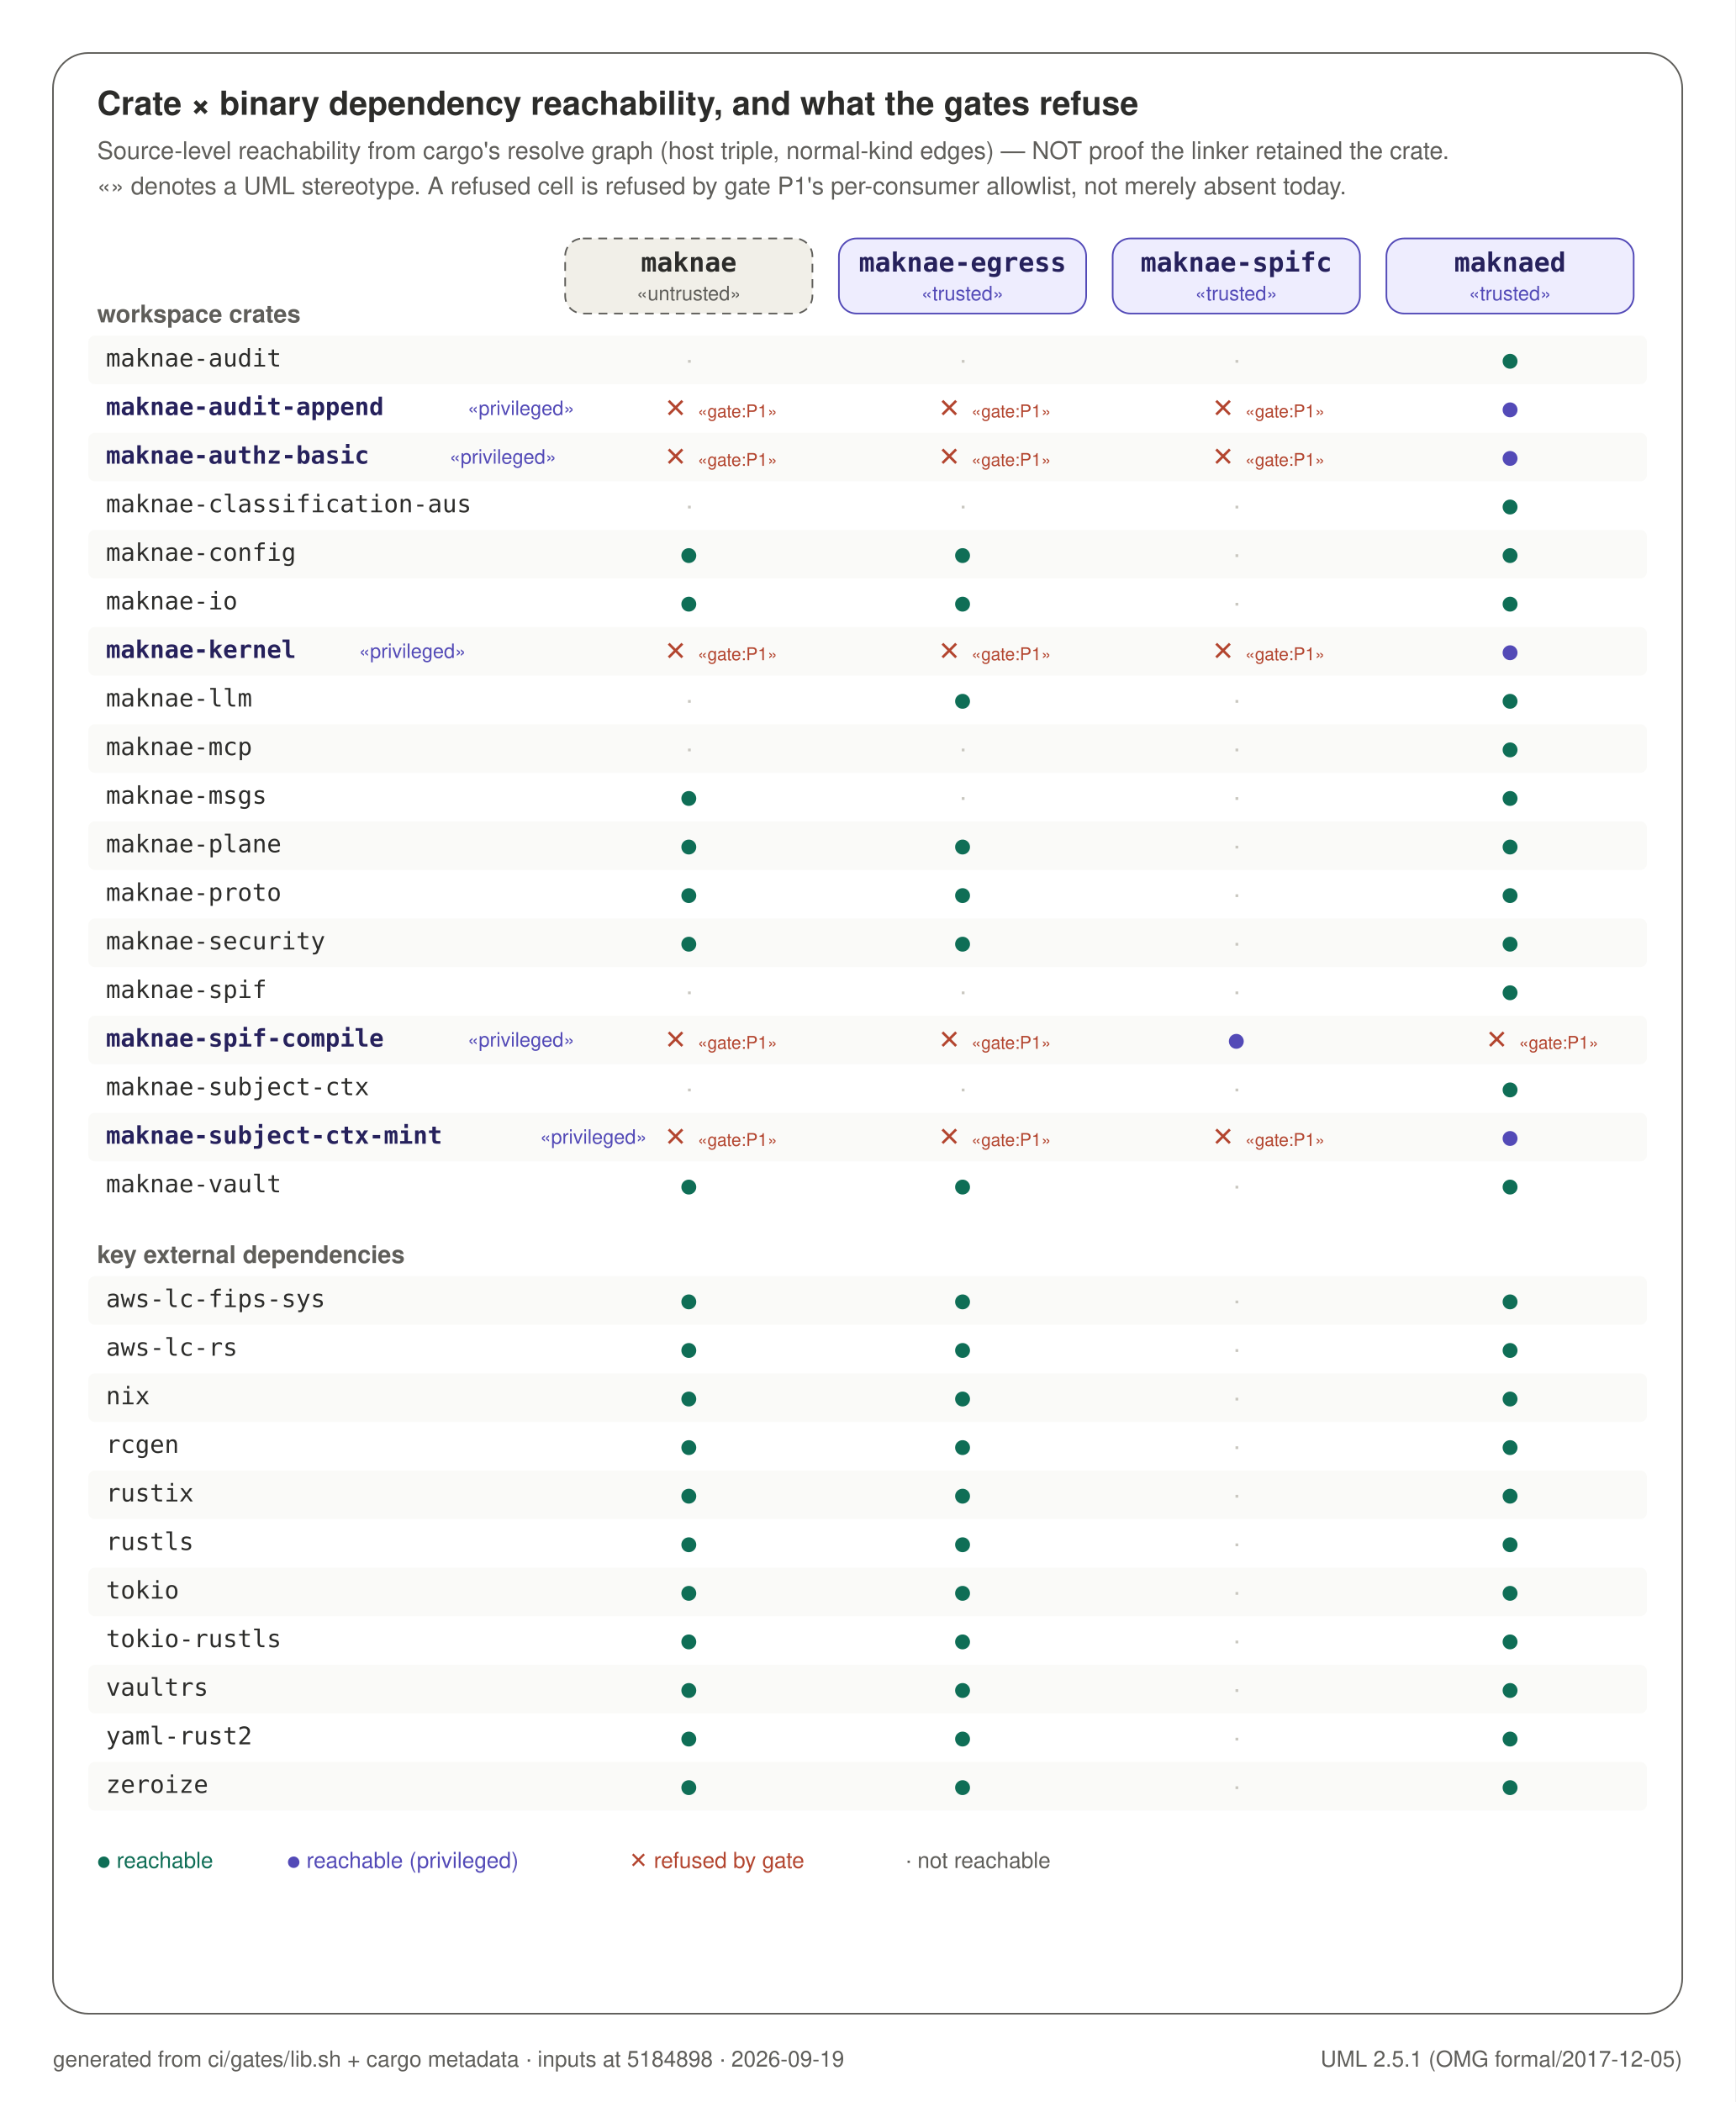
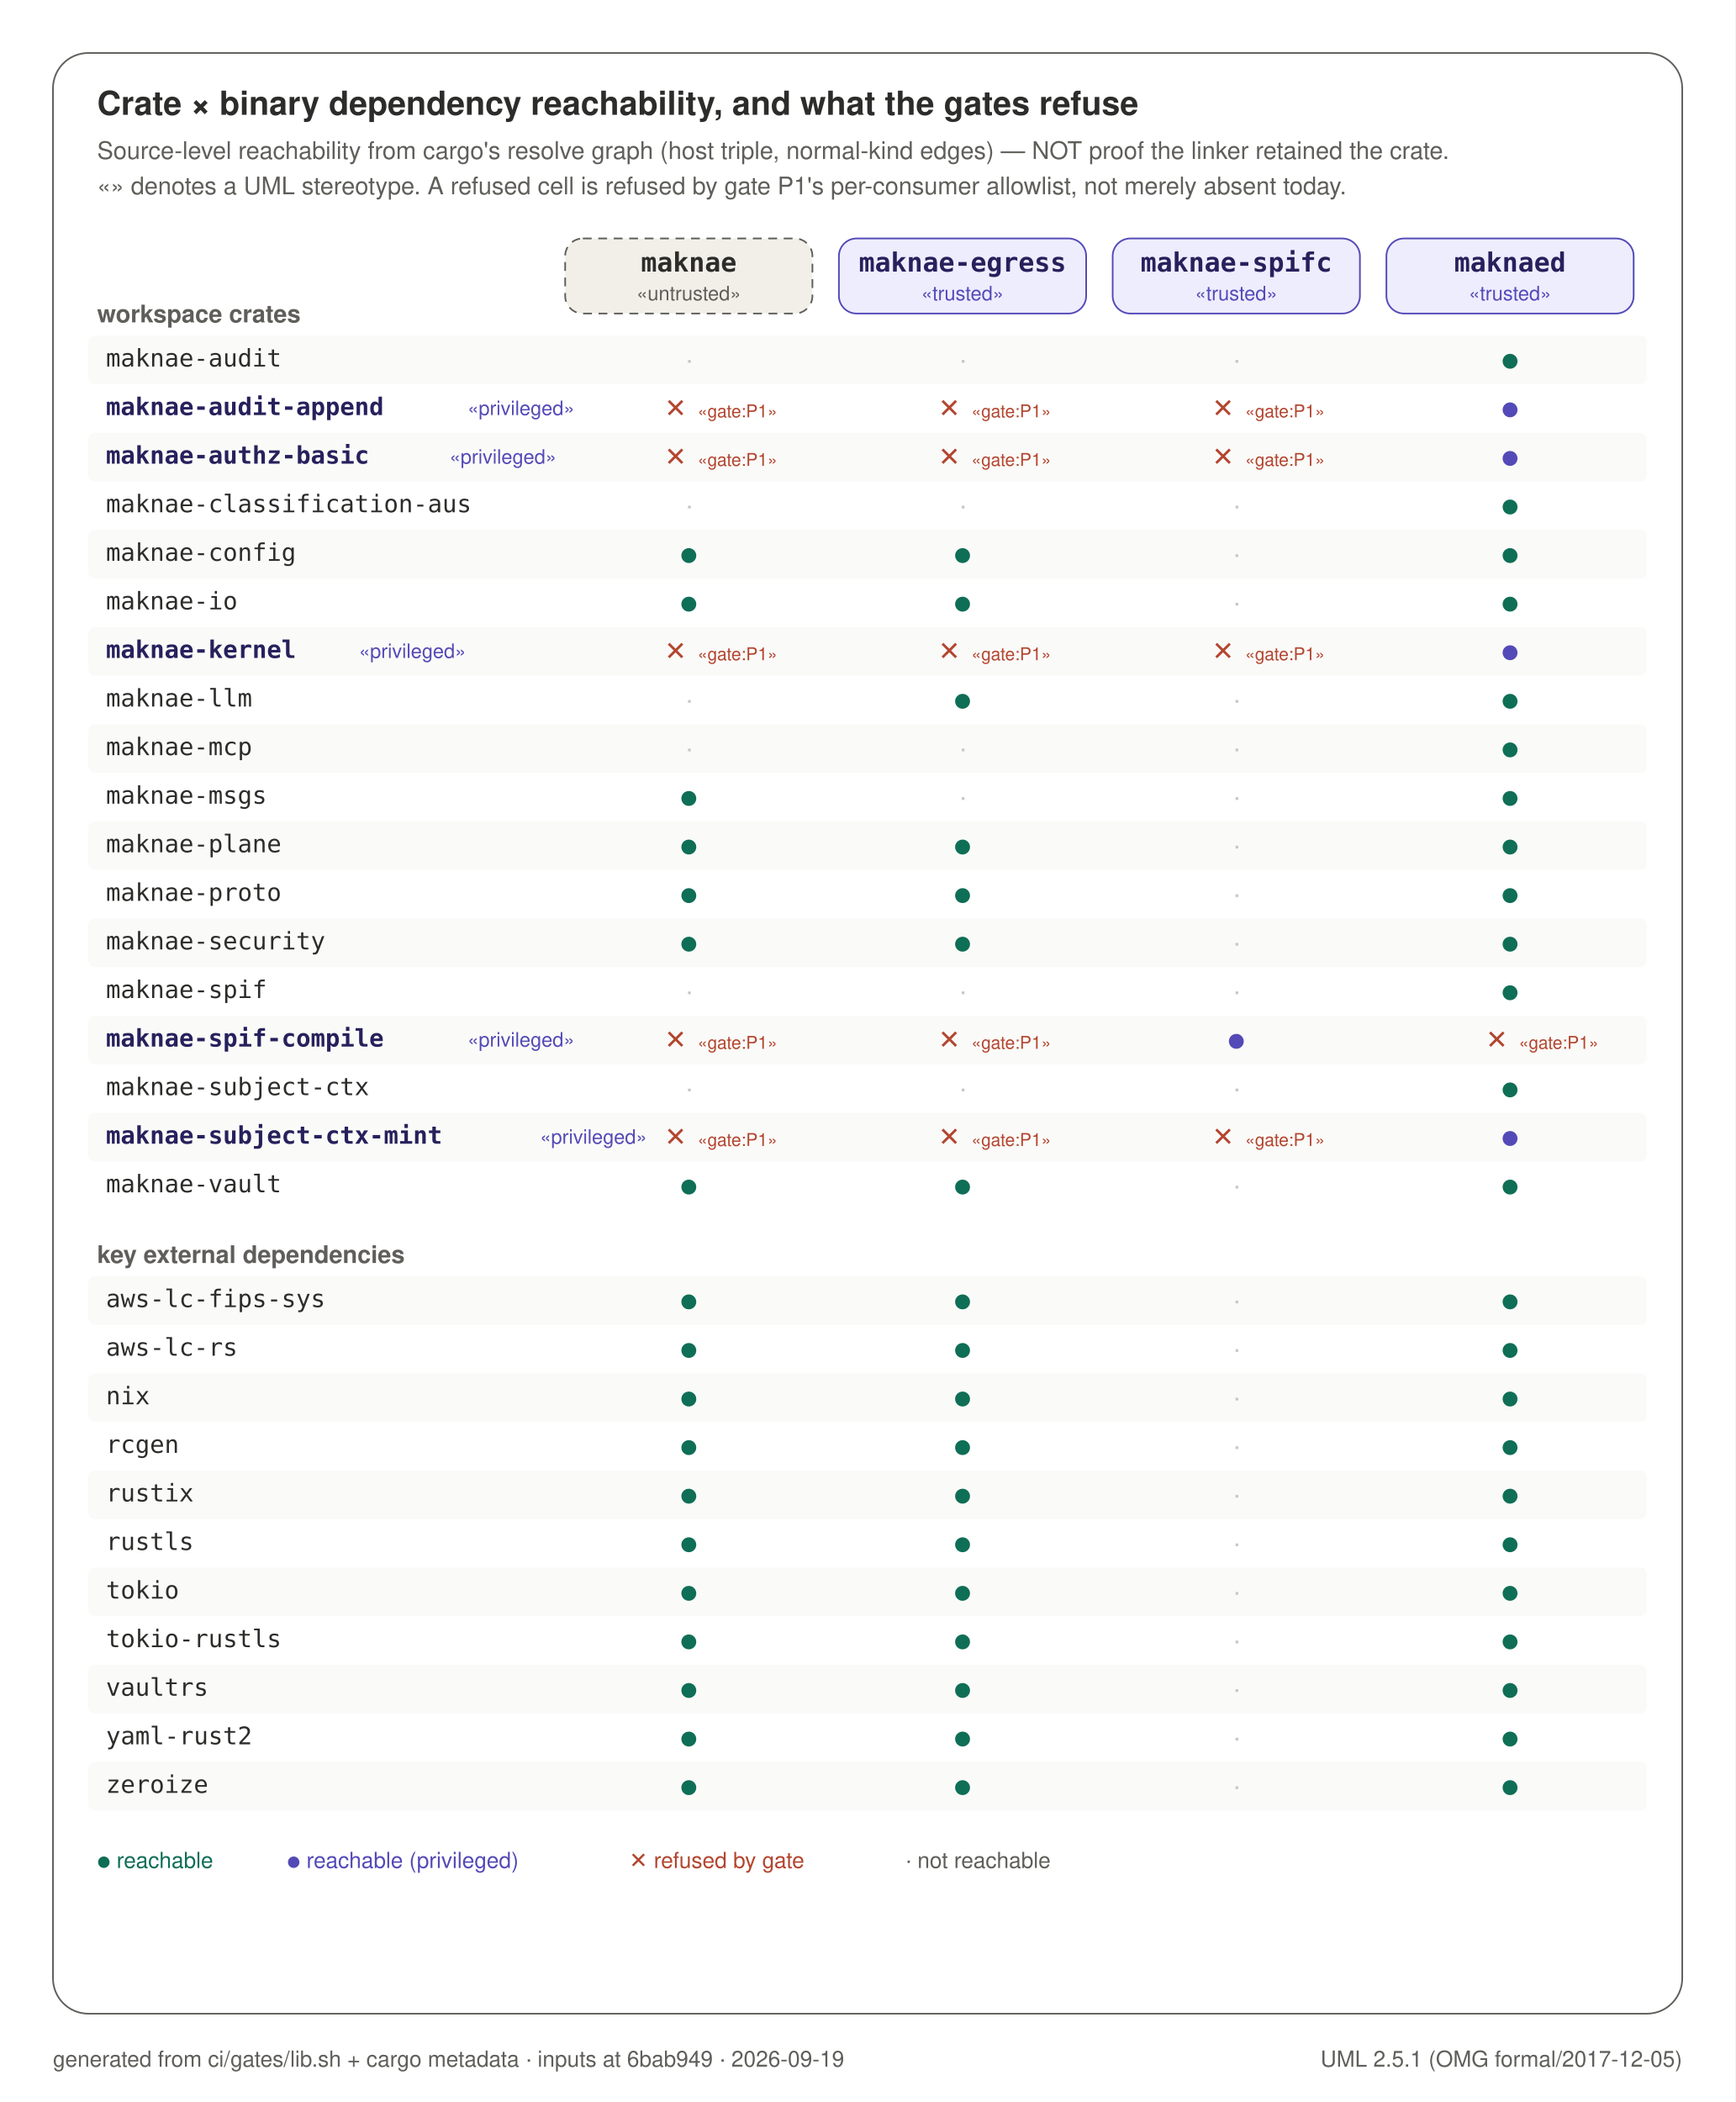
<svg xmlns="http://www.w3.org/2000/svg" width="786" height="952" viewBox="0 0 786 952" role="img">
  <rect x="0" y="0" width="786" height="952" fill="#FFFFFF" />
  <rect x="24" y="24" width="738" height="888" rx="16" fill="#FFFFFF" stroke="#5F5E5A" stroke-width="0.75" />
  <text x="44" y="52" text-anchor="start" font-family="Helvetica, Arial, sans-serif" font-size="15" font-weight="600" fill="#2C2C2A">Crate × binary dependency reachability, and what the gates refuse</text>
  <text x="44" y="72" text-anchor="start" font-family="Helvetica, Arial, sans-serif" font-size="11" font-weight="400" fill="#5F5E5A">Source-level reachability from cargo's resolve graph (host triple, normal-kind edges) — NOT proof the linker retained the crate.</text>
  <text x="44" y="88" text-anchor="start" font-family="Helvetica, Arial, sans-serif" font-size="11" font-weight="400" fill="#5F5E5A">«» denotes a UML stereotype. A refused cell is refused by gate P1's per-consumer allowlist, not merely absent today.</text>
  <rect x="256" y="108" width="112" height="34" rx="8" fill="#F1EFE8" stroke="#5F5E5A" stroke-width="0.75" stroke-dasharray="4 3" />
  <text x="312.0" y="123" text-anchor="middle" font-family="ui-monospace, SFMono-Regular, Menlo, monospace" font-size="12" font-weight="600" fill="#2C2C2A">maknae</text>
  <text x="312.0" y="136" text-anchor="middle" font-family="Helvetica, Arial, sans-serif" font-size="9" font-weight="400" fill="#5F5E5A">«untrusted»</text>
  <rect x="380" y="108" width="112" height="34" rx="8" fill="#EEEDFE" stroke="#534AB7" stroke-width="0.75" />
  <text x="436.0" y="123" text-anchor="middle" font-family="ui-monospace, SFMono-Regular, Menlo, monospace" font-size="12" font-weight="600" fill="#26215C">maknae-egress</text>
  <text x="436.0" y="136" text-anchor="middle" font-family="Helvetica, Arial, sans-serif" font-size="9" font-weight="400" fill="#534AB7">«trusted»</text>
  <rect x="504" y="108" width="112" height="34" rx="8" fill="#EEEDFE" stroke="#534AB7" stroke-width="0.75" />
  <text x="560.0" y="123" text-anchor="middle" font-family="ui-monospace, SFMono-Regular, Menlo, monospace" font-size="12" font-weight="600" fill="#26215C">maknae-spifc</text>
  <text x="560.0" y="136" text-anchor="middle" font-family="Helvetica, Arial, sans-serif" font-size="9" font-weight="400" fill="#534AB7">«trusted»</text>
  <rect x="628" y="108" width="112" height="34" rx="8" fill="#EEEDFE" stroke="#534AB7" stroke-width="0.75" />
  <text x="684.0" y="123" text-anchor="middle" font-family="ui-monospace, SFMono-Regular, Menlo, monospace" font-size="12" font-weight="600" fill="#26215C">maknaed</text>
  <text x="684.0" y="136" text-anchor="middle" font-family="Helvetica, Arial, sans-serif" font-size="9" font-weight="400" fill="#534AB7">«trusted»</text>
  <text x="44" y="146" text-anchor="start" font-family="Helvetica, Arial, sans-serif" font-size="11" font-weight="600" fill="#5F5E5A">workspace crates</text>
  <rect x="40" y="152" width="706" height="22" rx="3" fill="#FAFAF8" stroke="none" stroke-width="0" />
  <text x="48" y="166" text-anchor="start" font-family="ui-monospace, SFMono-Regular, Menlo, monospace" font-size="11" font-weight="400" fill="#2C2C2A">maknae-audit</text>
  <text x="312.0" y="167" text-anchor="middle" font-family="Helvetica, Arial, sans-serif" font-size="12" font-weight="400" fill="#C9C7C0">·</text>
  <text x="436.0" y="167" text-anchor="middle" font-family="Helvetica, Arial, sans-serif" font-size="12" font-weight="400" fill="#C9C7C0">·</text>
  <text x="560.0" y="167" text-anchor="middle" font-family="Helvetica, Arial, sans-serif" font-size="12" font-weight="400" fill="#C9C7C0">·</text>
  <text x="684.0" y="167" text-anchor="middle" font-family="Helvetica, Arial, sans-serif" font-size="13" font-weight="400" fill="#0F6E56">●</text>
  <text x="48" y="188" text-anchor="start" font-family="ui-monospace, SFMono-Regular, Menlo, monospace" font-size="11" font-weight="600" fill="#26215C">maknae-audit-append</text>
  <text x="211.8" y="188" text-anchor="start" font-family="Helvetica, Arial, sans-serif" font-size="9" font-weight="400" fill="#534AB7">«privileged»</text>
  <text x="306.0" y="189" text-anchor="middle" font-family="Helvetica, Arial, sans-serif" font-size="12" font-weight="400" fill="#B3452F">✕</text>
  <text x="316.0" y="189" text-anchor="start" font-family="Helvetica, Arial, sans-serif" font-size="8" font-weight="400" fill="#B3452F">«gate:P1»</text>
  <text x="430.0" y="189" text-anchor="middle" font-family="Helvetica, Arial, sans-serif" font-size="12" font-weight="400" fill="#B3452F">✕</text>
  <text x="440.0" y="189" text-anchor="start" font-family="Helvetica, Arial, sans-serif" font-size="8" font-weight="400" fill="#B3452F">«gate:P1»</text>
  <text x="554.0" y="189" text-anchor="middle" font-family="Helvetica, Arial, sans-serif" font-size="12" font-weight="400" fill="#B3452F">✕</text>
  <text x="564.0" y="189" text-anchor="start" font-family="Helvetica, Arial, sans-serif" font-size="8" font-weight="400" fill="#B3452F">«gate:P1»</text>
  <text x="684.0" y="189" text-anchor="middle" font-family="Helvetica, Arial, sans-serif" font-size="13" font-weight="400" fill="#534AB7">●</text>
  <rect x="40" y="196" width="706" height="22" rx="3" fill="#FAFAF8" stroke="none" stroke-width="0" />
  <text x="48" y="210" text-anchor="start" font-family="ui-monospace, SFMono-Regular, Menlo, monospace" font-size="11" font-weight="600" fill="#26215C">maknae-authz-basic</text>
  <text x="203.6" y="210" text-anchor="start" font-family="Helvetica, Arial, sans-serif" font-size="9" font-weight="400" fill="#534AB7">«privileged»</text>
  <text x="306.0" y="211" text-anchor="middle" font-family="Helvetica, Arial, sans-serif" font-size="12" font-weight="400" fill="#B3452F">✕</text>
  <text x="316.0" y="211" text-anchor="start" font-family="Helvetica, Arial, sans-serif" font-size="8" font-weight="400" fill="#B3452F">«gate:P1»</text>
  <text x="430.0" y="211" text-anchor="middle" font-family="Helvetica, Arial, sans-serif" font-size="12" font-weight="400" fill="#B3452F">✕</text>
  <text x="440.0" y="211" text-anchor="start" font-family="Helvetica, Arial, sans-serif" font-size="8" font-weight="400" fill="#B3452F">«gate:P1»</text>
  <text x="554.0" y="211" text-anchor="middle" font-family="Helvetica, Arial, sans-serif" font-size="12" font-weight="400" fill="#B3452F">✕</text>
  <text x="564.0" y="211" text-anchor="start" font-family="Helvetica, Arial, sans-serif" font-size="8" font-weight="400" fill="#B3452F">«gate:P1»</text>
  <text x="684.0" y="211" text-anchor="middle" font-family="Helvetica, Arial, sans-serif" font-size="13" font-weight="400" fill="#534AB7">●</text>
  <text x="48" y="232" text-anchor="start" font-family="ui-monospace, SFMono-Regular, Menlo, monospace" font-size="11" font-weight="400" fill="#2C2C2A">maknae-classification-aus</text>
  <text x="312.0" y="233" text-anchor="middle" font-family="Helvetica, Arial, sans-serif" font-size="12" font-weight="400" fill="#C9C7C0">·</text>
  <text x="436.0" y="233" text-anchor="middle" font-family="Helvetica, Arial, sans-serif" font-size="12" font-weight="400" fill="#C9C7C0">·</text>
  <text x="560.0" y="233" text-anchor="middle" font-family="Helvetica, Arial, sans-serif" font-size="12" font-weight="400" fill="#C9C7C0">·</text>
  <text x="684.0" y="233" text-anchor="middle" font-family="Helvetica, Arial, sans-serif" font-size="13" font-weight="400" fill="#0F6E56">●</text>
  <rect x="40" y="240" width="706" height="22" rx="3" fill="#FAFAF8" stroke="none" stroke-width="0" />
  <text x="48" y="254" text-anchor="start" font-family="ui-monospace, SFMono-Regular, Menlo, monospace" font-size="11" font-weight="400" fill="#2C2C2A">maknae-config</text>
  <text x="312.0" y="255" text-anchor="middle" font-family="Helvetica, Arial, sans-serif" font-size="13" font-weight="400" fill="#0F6E56">●</text>
  <text x="436.0" y="255" text-anchor="middle" font-family="Helvetica, Arial, sans-serif" font-size="13" font-weight="400" fill="#0F6E56">●</text>
  <text x="560.0" y="255" text-anchor="middle" font-family="Helvetica, Arial, sans-serif" font-size="12" font-weight="400" fill="#C9C7C0">·</text>
  <text x="684.0" y="255" text-anchor="middle" font-family="Helvetica, Arial, sans-serif" font-size="13" font-weight="400" fill="#0F6E56">●</text>
  <text x="48" y="276" text-anchor="start" font-family="ui-monospace, SFMono-Regular, Menlo, monospace" font-size="11" font-weight="400" fill="#2C2C2A">maknae-io</text>
  <text x="312.0" y="277" text-anchor="middle" font-family="Helvetica, Arial, sans-serif" font-size="13" font-weight="400" fill="#0F6E56">●</text>
  <text x="436.0" y="277" text-anchor="middle" font-family="Helvetica, Arial, sans-serif" font-size="13" font-weight="400" fill="#0F6E56">●</text>
  <text x="560.0" y="277" text-anchor="middle" font-family="Helvetica, Arial, sans-serif" font-size="12" font-weight="400" fill="#C9C7C0">·</text>
  <text x="684.0" y="277" text-anchor="middle" font-family="Helvetica, Arial, sans-serif" font-size="13" font-weight="400" fill="#0F6E56">●</text>
  <rect x="40" y="284" width="706" height="22" rx="3" fill="#FAFAF8" stroke="none" stroke-width="0" />
  <text x="48" y="298" text-anchor="start" font-family="ui-monospace, SFMono-Regular, Menlo, monospace" font-size="11" font-weight="600" fill="#26215C">maknae-kernel</text>
  <text x="162.6" y="298" text-anchor="start" font-family="Helvetica, Arial, sans-serif" font-size="9" font-weight="400" fill="#534AB7">«privileged»</text>
  <text x="306.0" y="299" text-anchor="middle" font-family="Helvetica, Arial, sans-serif" font-size="12" font-weight="400" fill="#B3452F">✕</text>
  <text x="316.0" y="299" text-anchor="start" font-family="Helvetica, Arial, sans-serif" font-size="8" font-weight="400" fill="#B3452F">«gate:P1»</text>
  <text x="430.0" y="299" text-anchor="middle" font-family="Helvetica, Arial, sans-serif" font-size="12" font-weight="400" fill="#B3452F">✕</text>
  <text x="440.0" y="299" text-anchor="start" font-family="Helvetica, Arial, sans-serif" font-size="8" font-weight="400" fill="#B3452F">«gate:P1»</text>
  <text x="554.0" y="299" text-anchor="middle" font-family="Helvetica, Arial, sans-serif" font-size="12" font-weight="400" fill="#B3452F">✕</text>
  <text x="564.0" y="299" text-anchor="start" font-family="Helvetica, Arial, sans-serif" font-size="8" font-weight="400" fill="#B3452F">«gate:P1»</text>
  <text x="684.0" y="299" text-anchor="middle" font-family="Helvetica, Arial, sans-serif" font-size="13" font-weight="400" fill="#534AB7">●</text>
  <text x="48" y="320" text-anchor="start" font-family="ui-monospace, SFMono-Regular, Menlo, monospace" font-size="11" font-weight="400" fill="#2C2C2A">maknae-llm</text>
  <text x="312.0" y="321" text-anchor="middle" font-family="Helvetica, Arial, sans-serif" font-size="12" font-weight="400" fill="#C9C7C0">·</text>
  <text x="436.0" y="321" text-anchor="middle" font-family="Helvetica, Arial, sans-serif" font-size="13" font-weight="400" fill="#0F6E56">●</text>
  <text x="560.0" y="321" text-anchor="middle" font-family="Helvetica, Arial, sans-serif" font-size="12" font-weight="400" fill="#C9C7C0">·</text>
  <text x="684.0" y="321" text-anchor="middle" font-family="Helvetica, Arial, sans-serif" font-size="13" font-weight="400" fill="#0F6E56">●</text>
  <rect x="40" y="328" width="706" height="22" rx="3" fill="#FAFAF8" stroke="none" stroke-width="0" />
  <text x="48" y="342" text-anchor="start" font-family="ui-monospace, SFMono-Regular, Menlo, monospace" font-size="11" font-weight="400" fill="#2C2C2A">maknae-mcp</text>
  <text x="312.0" y="343" text-anchor="middle" font-family="Helvetica, Arial, sans-serif" font-size="12" font-weight="400" fill="#C9C7C0">·</text>
  <text x="436.0" y="343" text-anchor="middle" font-family="Helvetica, Arial, sans-serif" font-size="12" font-weight="400" fill="#C9C7C0">·</text>
  <text x="560.0" y="343" text-anchor="middle" font-family="Helvetica, Arial, sans-serif" font-size="12" font-weight="400" fill="#C9C7C0">·</text>
  <text x="684.0" y="343" text-anchor="middle" font-family="Helvetica, Arial, sans-serif" font-size="13" font-weight="400" fill="#0F6E56">●</text>
  <text x="48" y="364" text-anchor="start" font-family="ui-monospace, SFMono-Regular, Menlo, monospace" font-size="11" font-weight="400" fill="#2C2C2A">maknae-msgs</text>
  <text x="312.0" y="365" text-anchor="middle" font-family="Helvetica, Arial, sans-serif" font-size="13" font-weight="400" fill="#0F6E56">●</text>
  <text x="436.0" y="365" text-anchor="middle" font-family="Helvetica, Arial, sans-serif" font-size="12" font-weight="400" fill="#C9C7C0">·</text>
  <text x="560.0" y="365" text-anchor="middle" font-family="Helvetica, Arial, sans-serif" font-size="12" font-weight="400" fill="#C9C7C0">·</text>
  <text x="684.0" y="365" text-anchor="middle" font-family="Helvetica, Arial, sans-serif" font-size="13" font-weight="400" fill="#0F6E56">●</text>
  <rect x="40" y="372" width="706" height="22" rx="3" fill="#FAFAF8" stroke="none" stroke-width="0" />
  <text x="48" y="386" text-anchor="start" font-family="ui-monospace, SFMono-Regular, Menlo, monospace" font-size="11" font-weight="400" fill="#2C2C2A">maknae-plane</text>
  <text x="312.0" y="387" text-anchor="middle" font-family="Helvetica, Arial, sans-serif" font-size="13" font-weight="400" fill="#0F6E56">●</text>
  <text x="436.0" y="387" text-anchor="middle" font-family="Helvetica, Arial, sans-serif" font-size="13" font-weight="400" fill="#0F6E56">●</text>
  <text x="560.0" y="387" text-anchor="middle" font-family="Helvetica, Arial, sans-serif" font-size="12" font-weight="400" fill="#C9C7C0">·</text>
  <text x="684.0" y="387" text-anchor="middle" font-family="Helvetica, Arial, sans-serif" font-size="13" font-weight="400" fill="#0F6E56">●</text>
  <text x="48" y="408" text-anchor="start" font-family="ui-monospace, SFMono-Regular, Menlo, monospace" font-size="11" font-weight="400" fill="#2C2C2A">maknae-proto</text>
  <text x="312.0" y="409" text-anchor="middle" font-family="Helvetica, Arial, sans-serif" font-size="13" font-weight="400" fill="#0F6E56">●</text>
  <text x="436.0" y="409" text-anchor="middle" font-family="Helvetica, Arial, sans-serif" font-size="13" font-weight="400" fill="#0F6E56">●</text>
  <text x="560.0" y="409" text-anchor="middle" font-family="Helvetica, Arial, sans-serif" font-size="12" font-weight="400" fill="#C9C7C0">·</text>
  <text x="684.0" y="409" text-anchor="middle" font-family="Helvetica, Arial, sans-serif" font-size="13" font-weight="400" fill="#0F6E56">●</text>
  <rect x="40" y="416" width="706" height="22" rx="3" fill="#FAFAF8" stroke="none" stroke-width="0" />
  <text x="48" y="430" text-anchor="start" font-family="ui-monospace, SFMono-Regular, Menlo, monospace" font-size="11" font-weight="400" fill="#2C2C2A">maknae-security</text>
  <text x="312.0" y="431" text-anchor="middle" font-family="Helvetica, Arial, sans-serif" font-size="13" font-weight="400" fill="#0F6E56">●</text>
  <text x="436.0" y="431" text-anchor="middle" font-family="Helvetica, Arial, sans-serif" font-size="13" font-weight="400" fill="#0F6E56">●</text>
  <text x="560.0" y="431" text-anchor="middle" font-family="Helvetica, Arial, sans-serif" font-size="12" font-weight="400" fill="#C9C7C0">·</text>
  <text x="684.0" y="431" text-anchor="middle" font-family="Helvetica, Arial, sans-serif" font-size="13" font-weight="400" fill="#0F6E56">●</text>
  <text x="48" y="452" text-anchor="start" font-family="ui-monospace, SFMono-Regular, Menlo, monospace" font-size="11" font-weight="400" fill="#2C2C2A">maknae-spif</text>
  <text x="312.0" y="453" text-anchor="middle" font-family="Helvetica, Arial, sans-serif" font-size="12" font-weight="400" fill="#C9C7C0">·</text>
  <text x="436.0" y="453" text-anchor="middle" font-family="Helvetica, Arial, sans-serif" font-size="12" font-weight="400" fill="#C9C7C0">·</text>
  <text x="560.0" y="453" text-anchor="middle" font-family="Helvetica, Arial, sans-serif" font-size="12" font-weight="400" fill="#C9C7C0">·</text>
  <text x="684.0" y="453" text-anchor="middle" font-family="Helvetica, Arial, sans-serif" font-size="13" font-weight="400" fill="#0F6E56">●</text>
  <rect x="40" y="460" width="706" height="22" rx="3" fill="#FAFAF8" stroke="none" stroke-width="0" />
  <text x="48" y="474" text-anchor="start" font-family="ui-monospace, SFMono-Regular, Menlo, monospace" font-size="11" font-weight="600" fill="#26215C">maknae-spif-compile</text>
  <text x="211.8" y="474" text-anchor="start" font-family="Helvetica, Arial, sans-serif" font-size="9" font-weight="400" fill="#534AB7">«privileged»</text>
  <text x="306.0" y="475" text-anchor="middle" font-family="Helvetica, Arial, sans-serif" font-size="12" font-weight="400" fill="#B3452F">✕</text>
  <text x="316.0" y="475" text-anchor="start" font-family="Helvetica, Arial, sans-serif" font-size="8" font-weight="400" fill="#B3452F">«gate:P1»</text>
  <text x="430.0" y="475" text-anchor="middle" font-family="Helvetica, Arial, sans-serif" font-size="12" font-weight="400" fill="#B3452F">✕</text>
  <text x="440.0" y="475" text-anchor="start" font-family="Helvetica, Arial, sans-serif" font-size="8" font-weight="400" fill="#B3452F">«gate:P1»</text>
  <text x="560.0" y="475" text-anchor="middle" font-family="Helvetica, Arial, sans-serif" font-size="13" font-weight="400" fill="#534AB7">●</text>
  <text x="678.0" y="475" text-anchor="middle" font-family="Helvetica, Arial, sans-serif" font-size="12" font-weight="400" fill="#B3452F">✕</text>
  <text x="688.0" y="475" text-anchor="start" font-family="Helvetica, Arial, sans-serif" font-size="8" font-weight="400" fill="#B3452F">«gate:P1»</text>
  <text x="48" y="496" text-anchor="start" font-family="ui-monospace, SFMono-Regular, Menlo, monospace" font-size="11" font-weight="400" fill="#2C2C2A">maknae-subject-ctx</text>
  <text x="312.0" y="497" text-anchor="middle" font-family="Helvetica, Arial, sans-serif" font-size="12" font-weight="400" fill="#C9C7C0">·</text>
  <text x="436.0" y="497" text-anchor="middle" font-family="Helvetica, Arial, sans-serif" font-size="12" font-weight="400" fill="#C9C7C0">·</text>
  <text x="560.0" y="497" text-anchor="middle" font-family="Helvetica, Arial, sans-serif" font-size="12" font-weight="400" fill="#C9C7C0">·</text>
  <text x="684.0" y="497" text-anchor="middle" font-family="Helvetica, Arial, sans-serif" font-size="13" font-weight="400" fill="#0F6E56">●</text>
  <rect x="40" y="504" width="706" height="22" rx="3" fill="#FAFAF8" stroke="none" stroke-width="0" />
  <text x="48" y="518" text-anchor="start" font-family="ui-monospace, SFMono-Regular, Menlo, monospace" font-size="11" font-weight="600" fill="#26215C">maknae-subject-ctx-mint</text>
  <text x="244.6" y="518" text-anchor="start" font-family="Helvetica, Arial, sans-serif" font-size="9" font-weight="400" fill="#534AB7">«privileged»</text>
  <text x="306.0" y="519" text-anchor="middle" font-family="Helvetica, Arial, sans-serif" font-size="12" font-weight="400" fill="#B3452F">✕</text>
  <text x="316.0" y="519" text-anchor="start" font-family="Helvetica, Arial, sans-serif" font-size="8" font-weight="400" fill="#B3452F">«gate:P1»</text>
  <text x="430.0" y="519" text-anchor="middle" font-family="Helvetica, Arial, sans-serif" font-size="12" font-weight="400" fill="#B3452F">✕</text>
  <text x="440.0" y="519" text-anchor="start" font-family="Helvetica, Arial, sans-serif" font-size="8" font-weight="400" fill="#B3452F">«gate:P1»</text>
  <text x="554.0" y="519" text-anchor="middle" font-family="Helvetica, Arial, sans-serif" font-size="12" font-weight="400" fill="#B3452F">✕</text>
  <text x="564.0" y="519" text-anchor="start" font-family="Helvetica, Arial, sans-serif" font-size="8" font-weight="400" fill="#B3452F">«gate:P1»</text>
  <text x="684.0" y="519" text-anchor="middle" font-family="Helvetica, Arial, sans-serif" font-size="13" font-weight="400" fill="#534AB7">●</text>
  <text x="48" y="540" text-anchor="start" font-family="ui-monospace, SFMono-Regular, Menlo, monospace" font-size="11" font-weight="400" fill="#2C2C2A">maknae-vault</text>
  <text x="312.0" y="541" text-anchor="middle" font-family="Helvetica, Arial, sans-serif" font-size="13" font-weight="400" fill="#0F6E56">●</text>
  <text x="436.0" y="541" text-anchor="middle" font-family="Helvetica, Arial, sans-serif" font-size="13" font-weight="400" fill="#0F6E56">●</text>
  <text x="560.0" y="541" text-anchor="middle" font-family="Helvetica, Arial, sans-serif" font-size="12" font-weight="400" fill="#C9C7C0">·</text>
  <text x="684.0" y="541" text-anchor="middle" font-family="Helvetica, Arial, sans-serif" font-size="13" font-weight="400" fill="#0F6E56">●</text>
  <text x="44" y="572" text-anchor="start" font-family="Helvetica, Arial, sans-serif" font-size="11" font-weight="600" fill="#5F5E5A">key external dependencies</text>
  <rect x="40" y="578" width="706" height="22" rx="3" fill="#FAFAF8" stroke="none" stroke-width="0" />
  <text x="48" y="592" text-anchor="start" font-family="ui-monospace, SFMono-Regular, Menlo, monospace" font-size="11" font-weight="400" fill="#2C2C2A">aws-lc-fips-sys</text>
  <text x="312.0" y="593" text-anchor="middle" font-family="Helvetica, Arial, sans-serif" font-size="13" font-weight="400" fill="#0F6E56">●</text>
  <text x="436.0" y="593" text-anchor="middle" font-family="Helvetica, Arial, sans-serif" font-size="13" font-weight="400" fill="#0F6E56">●</text>
  <text x="560.0" y="593" text-anchor="middle" font-family="Helvetica, Arial, sans-serif" font-size="12" font-weight="400" fill="#C9C7C0">·</text>
  <text x="684.0" y="593" text-anchor="middle" font-family="Helvetica, Arial, sans-serif" font-size="13" font-weight="400" fill="#0F6E56">●</text>
  <text x="48" y="614" text-anchor="start" font-family="ui-monospace, SFMono-Regular, Menlo, monospace" font-size="11" font-weight="400" fill="#2C2C2A">aws-lc-rs</text>
  <text x="312.0" y="615" text-anchor="middle" font-family="Helvetica, Arial, sans-serif" font-size="13" font-weight="400" fill="#0F6E56">●</text>
  <text x="436.0" y="615" text-anchor="middle" font-family="Helvetica, Arial, sans-serif" font-size="13" font-weight="400" fill="#0F6E56">●</text>
  <text x="560.0" y="615" text-anchor="middle" font-family="Helvetica, Arial, sans-serif" font-size="12" font-weight="400" fill="#C9C7C0">·</text>
  <text x="684.0" y="615" text-anchor="middle" font-family="Helvetica, Arial, sans-serif" font-size="13" font-weight="400" fill="#0F6E56">●</text>
  <rect x="40" y="622" width="706" height="22" rx="3" fill="#FAFAF8" stroke="none" stroke-width="0" />
  <text x="48" y="636" text-anchor="start" font-family="ui-monospace, SFMono-Regular, Menlo, monospace" font-size="11" font-weight="400" fill="#2C2C2A">nix</text>
  <text x="312.0" y="637" text-anchor="middle" font-family="Helvetica, Arial, sans-serif" font-size="13" font-weight="400" fill="#0F6E56">●</text>
  <text x="436.0" y="637" text-anchor="middle" font-family="Helvetica, Arial, sans-serif" font-size="13" font-weight="400" fill="#0F6E56">●</text>
  <text x="560.0" y="637" text-anchor="middle" font-family="Helvetica, Arial, sans-serif" font-size="12" font-weight="400" fill="#C9C7C0">·</text>
  <text x="684.0" y="637" text-anchor="middle" font-family="Helvetica, Arial, sans-serif" font-size="13" font-weight="400" fill="#0F6E56">●</text>
  <text x="48" y="658" text-anchor="start" font-family="ui-monospace, SFMono-Regular, Menlo, monospace" font-size="11" font-weight="400" fill="#2C2C2A">rcgen</text>
  <text x="312.0" y="659" text-anchor="middle" font-family="Helvetica, Arial, sans-serif" font-size="13" font-weight="400" fill="#0F6E56">●</text>
  <text x="436.0" y="659" text-anchor="middle" font-family="Helvetica, Arial, sans-serif" font-size="13" font-weight="400" fill="#0F6E56">●</text>
  <text x="560.0" y="659" text-anchor="middle" font-family="Helvetica, Arial, sans-serif" font-size="12" font-weight="400" fill="#C9C7C0">·</text>
  <text x="684.0" y="659" text-anchor="middle" font-family="Helvetica, Arial, sans-serif" font-size="13" font-weight="400" fill="#0F6E56">●</text>
  <rect x="40" y="666" width="706" height="22" rx="3" fill="#FAFAF8" stroke="none" stroke-width="0" />
  <text x="48" y="680" text-anchor="start" font-family="ui-monospace, SFMono-Regular, Menlo, monospace" font-size="11" font-weight="400" fill="#2C2C2A">rustix</text>
  <text x="312.0" y="681" text-anchor="middle" font-family="Helvetica, Arial, sans-serif" font-size="13" font-weight="400" fill="#0F6E56">●</text>
  <text x="436.0" y="681" text-anchor="middle" font-family="Helvetica, Arial, sans-serif" font-size="13" font-weight="400" fill="#0F6E56">●</text>
  <text x="560.0" y="681" text-anchor="middle" font-family="Helvetica, Arial, sans-serif" font-size="12" font-weight="400" fill="#C9C7C0">·</text>
  <text x="684.0" y="681" text-anchor="middle" font-family="Helvetica, Arial, sans-serif" font-size="13" font-weight="400" fill="#0F6E56">●</text>
  <text x="48" y="702" text-anchor="start" font-family="ui-monospace, SFMono-Regular, Menlo, monospace" font-size="11" font-weight="400" fill="#2C2C2A">rustls</text>
  <text x="312.0" y="703" text-anchor="middle" font-family="Helvetica, Arial, sans-serif" font-size="13" font-weight="400" fill="#0F6E56">●</text>
  <text x="436.0" y="703" text-anchor="middle" font-family="Helvetica, Arial, sans-serif" font-size="13" font-weight="400" fill="#0F6E56">●</text>
  <text x="560.0" y="703" text-anchor="middle" font-family="Helvetica, Arial, sans-serif" font-size="12" font-weight="400" fill="#C9C7C0">·</text>
  <text x="684.0" y="703" text-anchor="middle" font-family="Helvetica, Arial, sans-serif" font-size="13" font-weight="400" fill="#0F6E56">●</text>
  <rect x="40" y="710" width="706" height="22" rx="3" fill="#FAFAF8" stroke="none" stroke-width="0" />
  <text x="48" y="724" text-anchor="start" font-family="ui-monospace, SFMono-Regular, Menlo, monospace" font-size="11" font-weight="400" fill="#2C2C2A">tokio</text>
  <text x="312.0" y="725" text-anchor="middle" font-family="Helvetica, Arial, sans-serif" font-size="13" font-weight="400" fill="#0F6E56">●</text>
  <text x="436.0" y="725" text-anchor="middle" font-family="Helvetica, Arial, sans-serif" font-size="13" font-weight="400" fill="#0F6E56">●</text>
  <text x="560.0" y="725" text-anchor="middle" font-family="Helvetica, Arial, sans-serif" font-size="12" font-weight="400" fill="#C9C7C0">·</text>
  <text x="684.0" y="725" text-anchor="middle" font-family="Helvetica, Arial, sans-serif" font-size="13" font-weight="400" fill="#0F6E56">●</text>
  <text x="48" y="746" text-anchor="start" font-family="ui-monospace, SFMono-Regular, Menlo, monospace" font-size="11" font-weight="400" fill="#2C2C2A">tokio-rustls</text>
  <text x="312.0" y="747" text-anchor="middle" font-family="Helvetica, Arial, sans-serif" font-size="13" font-weight="400" fill="#0F6E56">●</text>
  <text x="436.0" y="747" text-anchor="middle" font-family="Helvetica, Arial, sans-serif" font-size="13" font-weight="400" fill="#0F6E56">●</text>
  <text x="560.0" y="747" text-anchor="middle" font-family="Helvetica, Arial, sans-serif" font-size="12" font-weight="400" fill="#C9C7C0">·</text>
  <text x="684.0" y="747" text-anchor="middle" font-family="Helvetica, Arial, sans-serif" font-size="13" font-weight="400" fill="#0F6E56">●</text>
  <rect x="40" y="754" width="706" height="22" rx="3" fill="#FAFAF8" stroke="none" stroke-width="0" />
  <text x="48" y="768" text-anchor="start" font-family="ui-monospace, SFMono-Regular, Menlo, monospace" font-size="11" font-weight="400" fill="#2C2C2A">vaultrs</text>
  <text x="312.0" y="769" text-anchor="middle" font-family="Helvetica, Arial, sans-serif" font-size="13" font-weight="400" fill="#0F6E56">●</text>
  <text x="436.0" y="769" text-anchor="middle" font-family="Helvetica, Arial, sans-serif" font-size="13" font-weight="400" fill="#0F6E56">●</text>
  <text x="560.0" y="769" text-anchor="middle" font-family="Helvetica, Arial, sans-serif" font-size="12" font-weight="400" fill="#C9C7C0">·</text>
  <text x="684.0" y="769" text-anchor="middle" font-family="Helvetica, Arial, sans-serif" font-size="13" font-weight="400" fill="#0F6E56">●</text>
  <text x="48" y="790" text-anchor="start" font-family="ui-monospace, SFMono-Regular, Menlo, monospace" font-size="11" font-weight="400" fill="#2C2C2A">yaml-rust2</text>
  <text x="312.0" y="791" text-anchor="middle" font-family="Helvetica, Arial, sans-serif" font-size="13" font-weight="400" fill="#0F6E56">●</text>
  <text x="436.0" y="791" text-anchor="middle" font-family="Helvetica, Arial, sans-serif" font-size="13" font-weight="400" fill="#0F6E56">●</text>
  <text x="560.0" y="791" text-anchor="middle" font-family="Helvetica, Arial, sans-serif" font-size="12" font-weight="400" fill="#C9C7C0">·</text>
  <text x="684.0" y="791" text-anchor="middle" font-family="Helvetica, Arial, sans-serif" font-size="13" font-weight="400" fill="#0F6E56">●</text>
  <rect x="40" y="798" width="706" height="22" rx="3" fill="#FAFAF8" stroke="none" stroke-width="0" />
  <text x="48" y="812" text-anchor="start" font-family="ui-monospace, SFMono-Regular, Menlo, monospace" font-size="11" font-weight="400" fill="#2C2C2A">zeroize</text>
  <text x="312.0" y="813" text-anchor="middle" font-family="Helvetica, Arial, sans-serif" font-size="13" font-weight="400" fill="#0F6E56">●</text>
  <text x="436.0" y="813" text-anchor="middle" font-family="Helvetica, Arial, sans-serif" font-size="13" font-weight="400" fill="#0F6E56">●</text>
  <text x="560.0" y="813" text-anchor="middle" font-family="Helvetica, Arial, sans-serif" font-size="12" font-weight="400" fill="#C9C7C0">·</text>
  <text x="684.0" y="813" text-anchor="middle" font-family="Helvetica, Arial, sans-serif" font-size="13" font-weight="400" fill="#0F6E56">●</text>
  <text x="44" y="846" text-anchor="start" font-family="Helvetica, Arial, sans-serif" font-size="10" font-weight="400" fill="#0F6E56">● reachable</text>
  <text x="130" y="846" text-anchor="start" font-family="Helvetica, Arial, sans-serif" font-size="10" font-weight="400" fill="#534AB7">● reachable (privileged)</text>
  <text x="285" y="846" text-anchor="start" font-family="Helvetica, Arial, sans-serif" font-size="10" font-weight="400" fill="#B3452F">✕ refused by gate</text>
  <text x="410" y="846" text-anchor="start" font-family="Helvetica, Arial, sans-serif" font-size="10" font-weight="400" fill="#5F5E5A">· not reachable</text>
-   <text x="24" y="936" text-anchor="start" font-family="Helvetica, Arial, sans-serif" font-size="10" font-weight="400" fill="#5F5E5A">generated from ci/gates/lib.sh + cargo metadata · inputs at 5184898 · 2026-09-19</text>
+   <text x="24" y="936" text-anchor="start" font-family="Helvetica, Arial, sans-serif" font-size="10" font-weight="400" fill="#5F5E5A">generated from ci/gates/lib.sh + cargo metadata · inputs at 6bab949 · 2026-09-19</text>
  <text x="762" y="936" text-anchor="end" font-family="Helvetica, Arial, sans-serif" font-size="10" font-weight="400" fill="#5F5E5A">UML 2.5.1 (OMG formal/2017-12-05)</text>
</svg>
